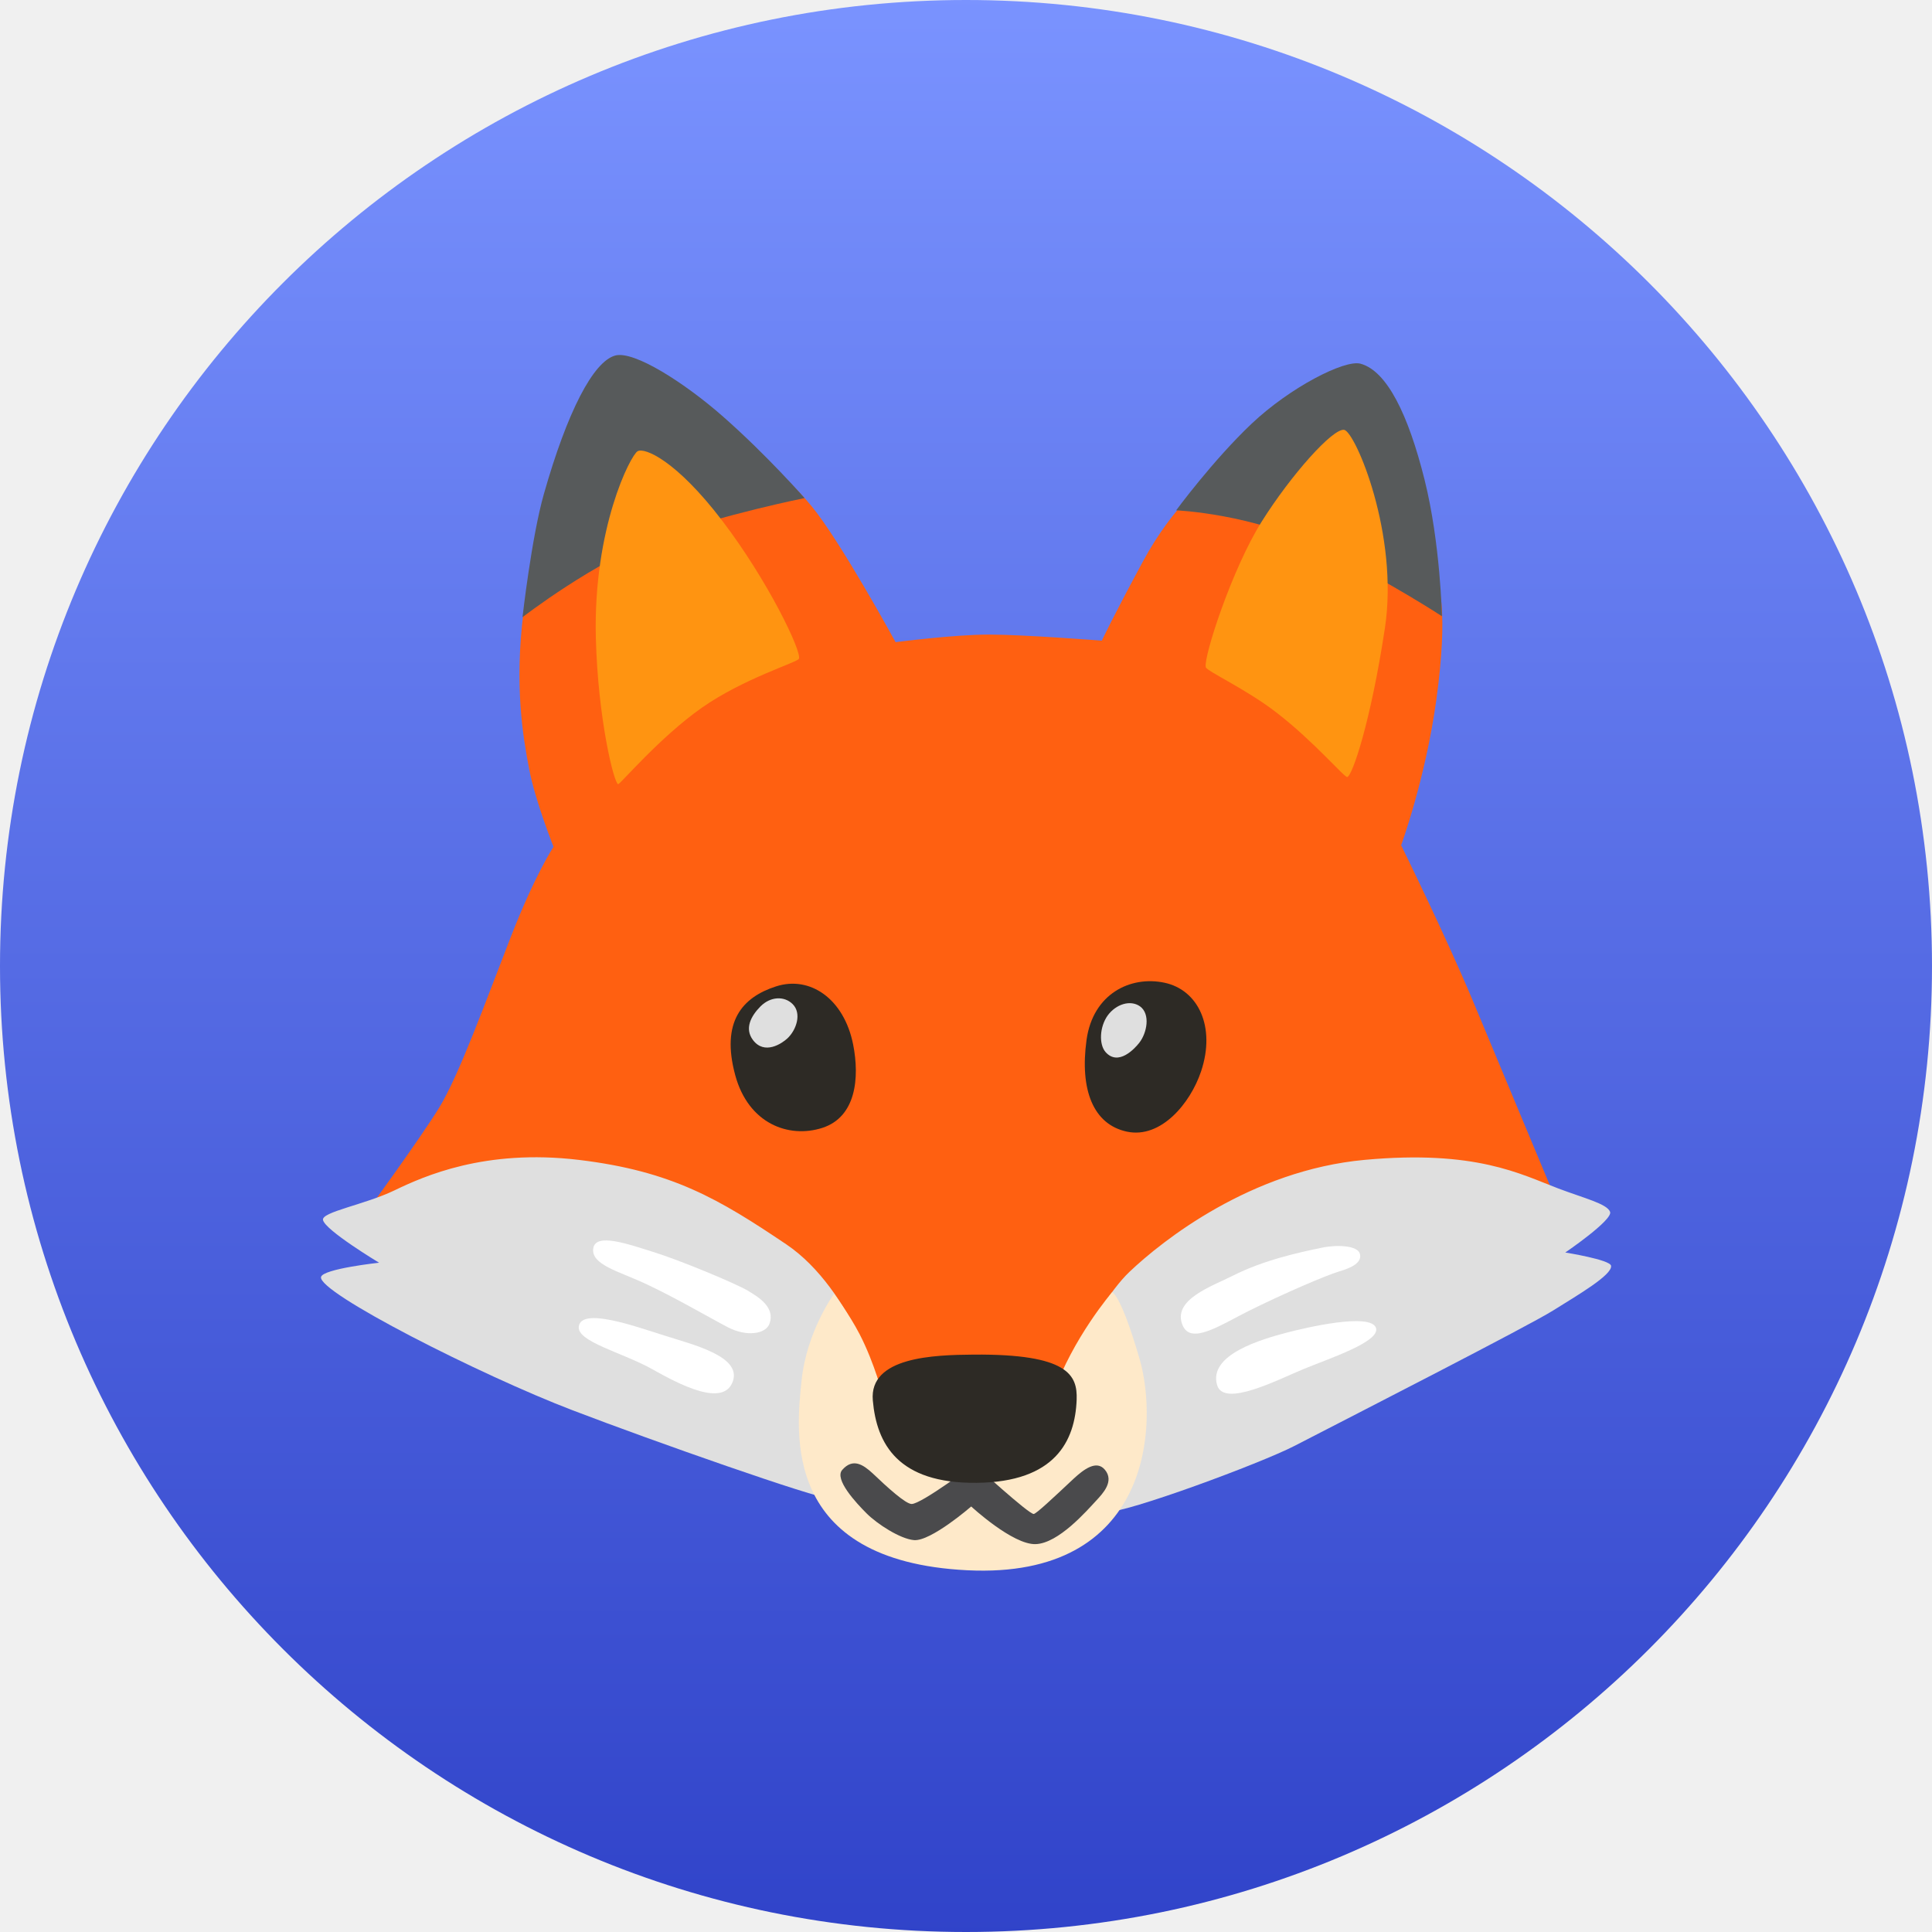
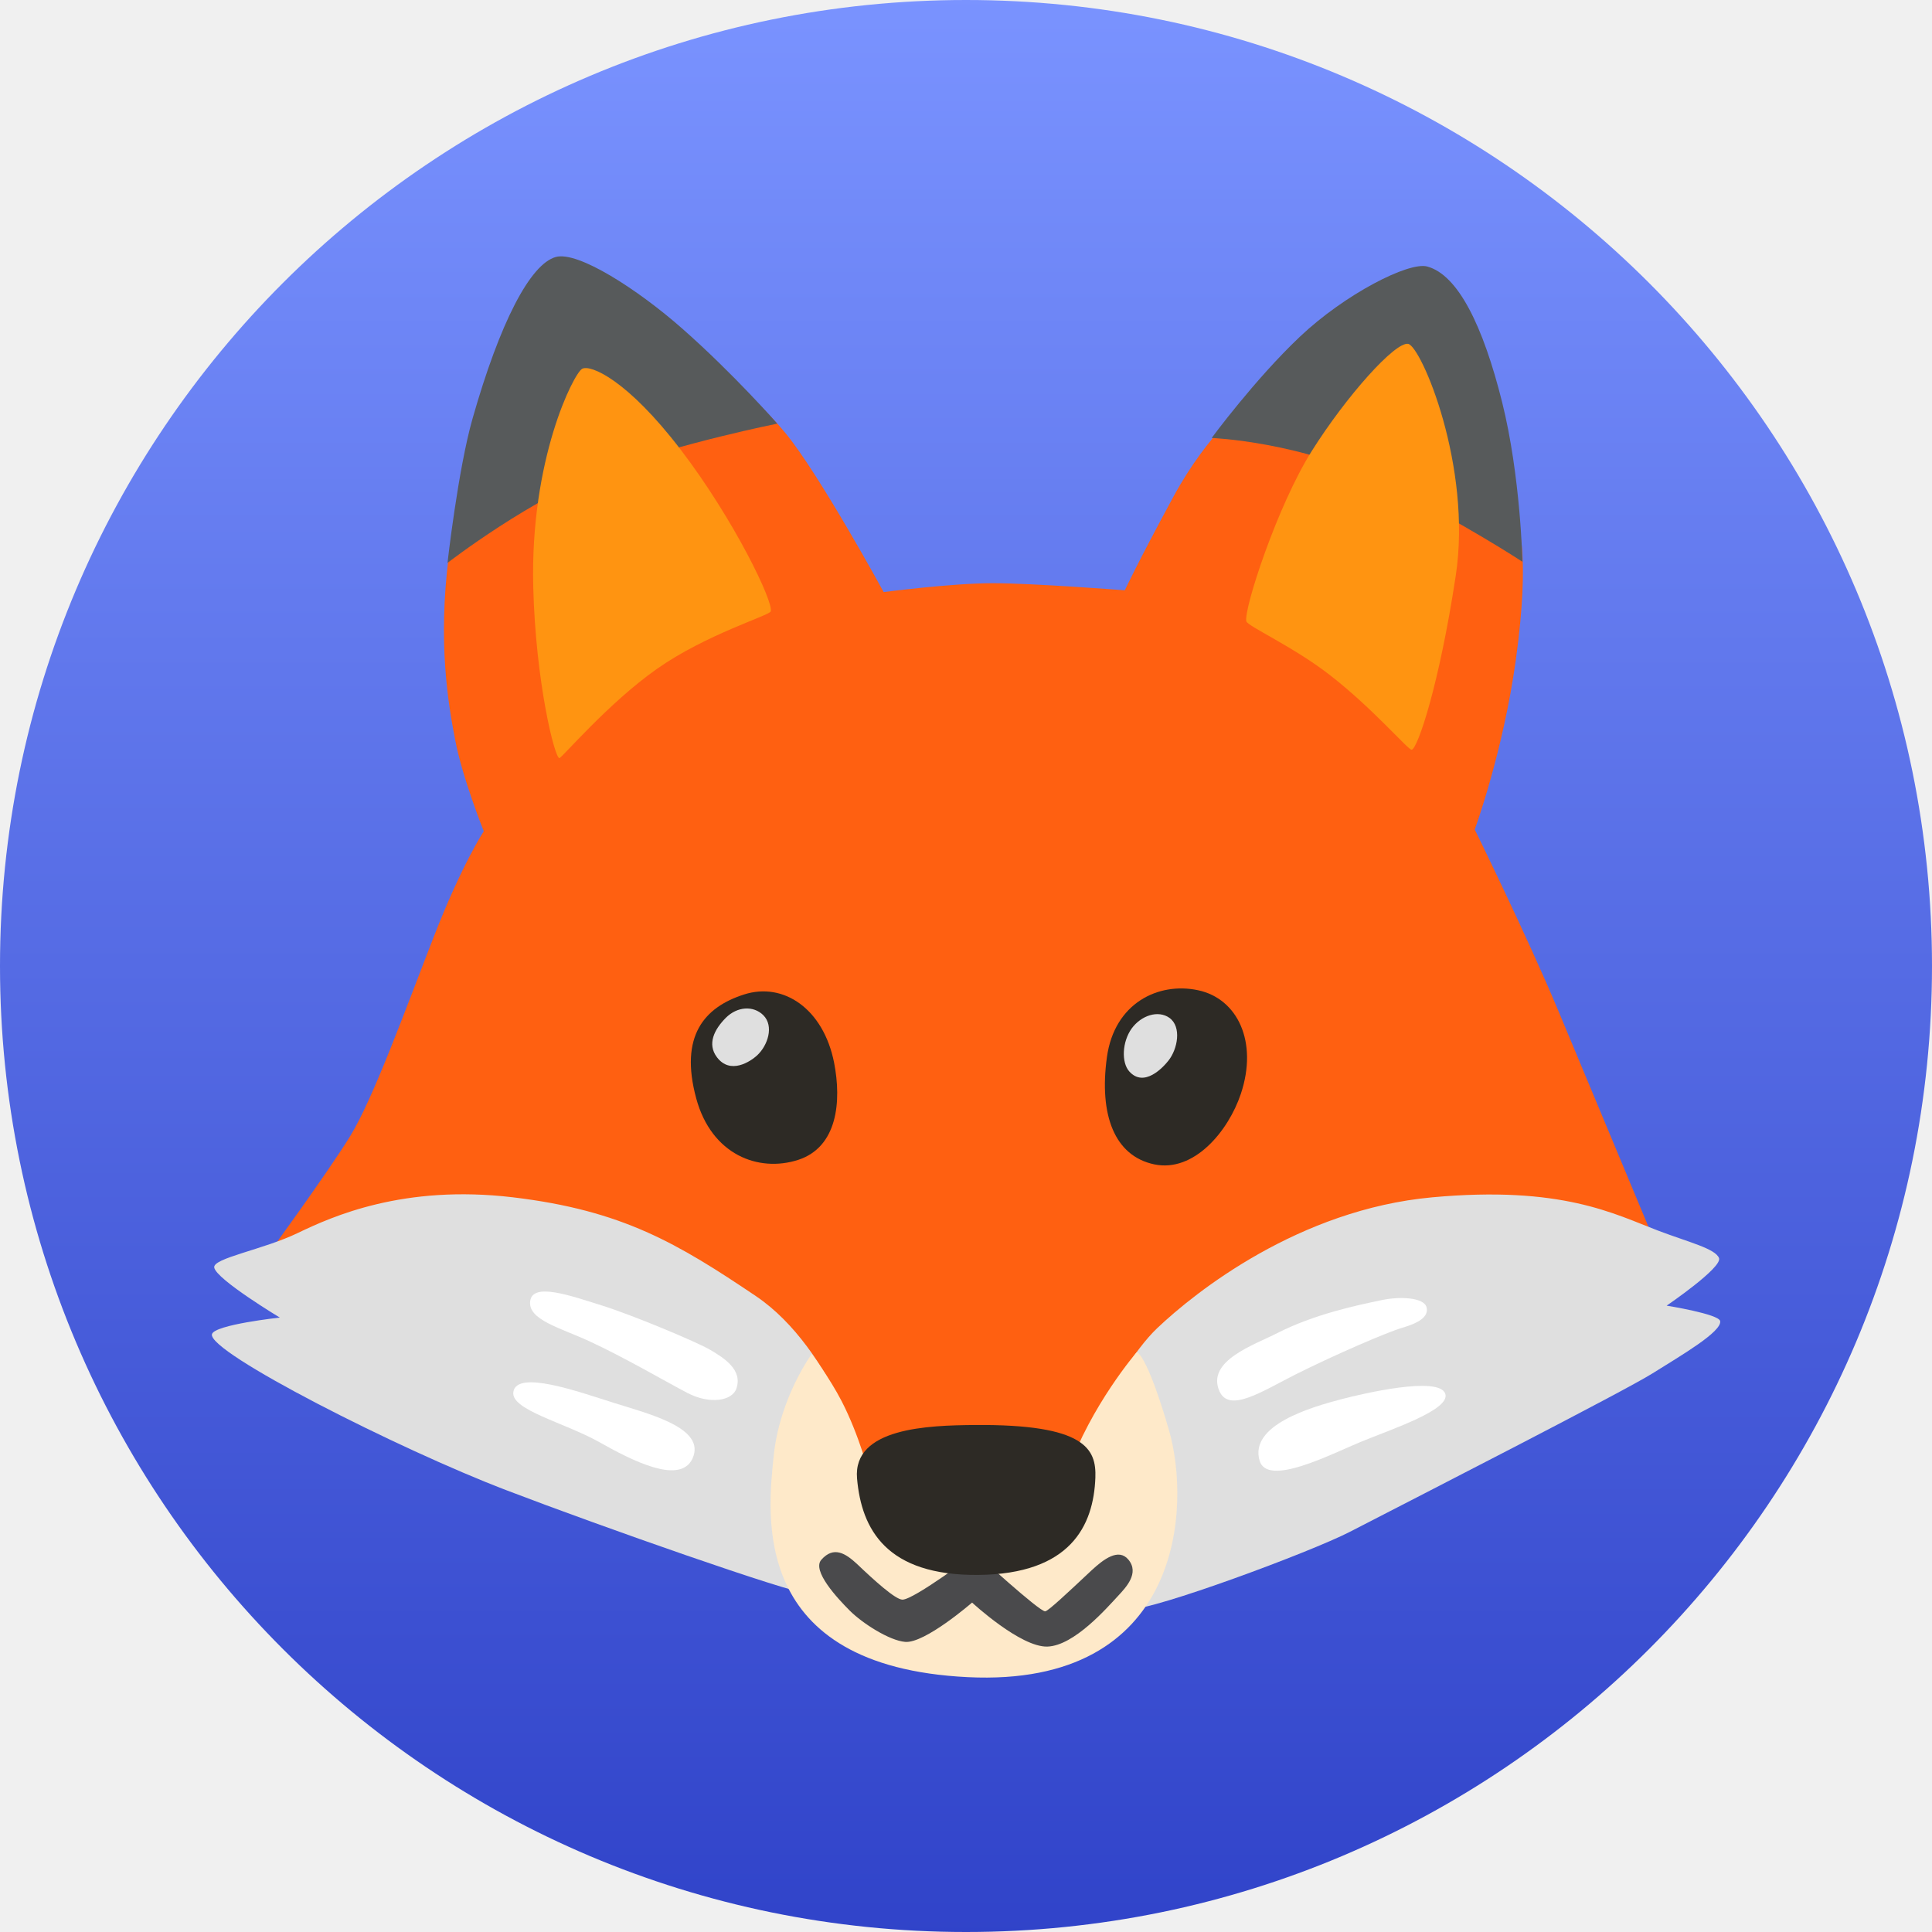
<svg xmlns="http://www.w3.org/2000/svg" viewBox="0 0 128 128" width="128" height="128">
  <defs>
    <linearGradient id="fox-bg" x1="0" y1="0" x2="0" y2="1">
      <stop offset="0" stop-color="#7A93FF" />
      <stop offset="1" stop-color="#3043C9" />
    </linearGradient>
  </defs>
  <circle cx="64" cy="64" r="64" fill="url(#fox-bg)" />
-   <svg x="18" y="18" width="92" height="92" viewBox="0 0 128 128">
+   <svg x="10.22" y="10.53" width="107.56" height="107.56" viewBox="0 0 128 128">
    <path style="fill:#FF6011;" d="M45.83,104.96l32.52,4.5l39.84-24.35c0,0-4.93-11.83-7.46-17.88s-6.62-14.36-6.62-14.36  s2.23-6.07,3.24-13.37c1.17-8.49,0.14-10.65,0.14-10.65l-21.21-9.67c0,0-3.14,2.3-5.96,7.51s-3.8,7.32-3.8,7.32  s-7.18-0.56-10.42-0.56c-3.24,0-8.59,0.7-8.59,0.7s-5.07-9.29-7.74-12.53c-2.67-3.24-6.85-6.38-6.85-6.38s-18.86,9.39-19.71,16.14  s-0.05,11.5,0.52,14.45c0.56,2.96,2.25,7.18,2.25,7.18s-1.69,2.53-3.94,8.31s-4.79,12.81-6.62,15.77c-1.83,2.96-6.76,9.71-6.76,9.71  L45.83,104.96z" />
    <path style="fill:#575A5B;" d="M31.66,7.73c-2.02,0.56-4.41,5.16-6.57,12.76c-1.14,4.01-1.97,11.36-1.97,11.36s6.66-5.16,12.58-7.32  s13.42-3.66,13.42-3.66s-3.45-3.94-7.51-7.51C38.1,10.27,33.4,7.25,31.66,7.73z" />
    <path style="fill:#575A5B;" d="M100.36,8.48c-1.46-0.39-6.49,2.18-10.04,5.54s-6.95,7.98-6.95,7.98s7.13,0.28,13.61,3.57  c6.48,3.28,10.89,6.19,10.89,6.19s-0.14-6.74-1.6-12.58C104.77,13.17,102.8,9.14,100.36,8.48z" />
    <path style="fill:#FF9411;" d="M33.73,16.55c-0.66,0.38-4.1,7.11-3.85,17.18c0.19,7.51,1.69,13.51,2.06,13.51  c0.19,0,3.84-4.33,7.7-7.04c3.86-2.71,8.82-4.19,8.96-4.52c0.28-0.66-2.86-7.21-7.08-12.74S34.38,16.18,33.73,16.55z" />
    <path style="fill:#FF9411;" d="M86.1,36.45c-0.21-0.96,2.44-9.1,5.16-13.42c2.72-4.32,6.57-8.63,7.6-8.45  c1.03,0.19,5.07,9.67,3.75,18.3c-1.31,8.63-3,13.61-3.47,13.7c-0.26,0.05-3.04-3.25-6.48-5.91C89.8,38.45,86.18,36.83,86.1,36.45z" />
    <path style="fill:#DFDFDF;" d="M4.73,87.41c-0.15-0.74,3.85-1.41,6.57-2.72c2.72-1.31,8.35-3.85,16.99-2.82  c8.63,1.03,12.97,3.63,19.15,7.79c6.19,4.18,8.92,13.98,8.92,13.98l14.17,3c0,0,4.93-11.03,8.54-14.45  c3.03-2.88,11.2-9.36,21.68-10.32c10.23-0.94,14.36,1.31,17.83,2.63c2.4,0.91,4.5,1.41,4.79,2.16c0.28,0.75-4.13,3.75-4.13,3.75  s4.13,0.66,4.22,1.22c0.14,0.84-3.1,2.72-5.35,4.13s-18,9.47-23.84,12.48c-3.1,1.6-15.49,6.19-17.36,6.1  c-1.88-0.09-23.84-1.13-25.34-1.22c-1.5-0.09-16.24-5.26-23.84-8.17c-8.43-3.22-23.54-10.88-23.18-12.29  c0.19-0.75,5.35-1.31,5.35-1.31S4.91,88.35,4.73,87.41z" />
    <path style="fill:#FEE9C9;" d="M64.13,119.7c16.97,0.83,17.64-13.42,15.86-19.52c-1.78-6.1-2.53-6.1-2.53-6.1s-3.61,4.18-5.44,9.39  c-0.57,1.63-15.67,0.19-15.67,0.19s-0.75-3-2.16-5.73c-0.93-1.8-2.35-3.71-2.35-3.71s-2.53,3.43-3,8.02  C48.37,106.84,46.87,118.85,64.13,119.7z" />
    <path style="fill:#4A4A4C;" d="M52.59,110.45c-0.75,0.86,1.27,3.03,2.25,4.01c0.99,0.99,3.1,2.35,4.36,2.46  c1.55,0.14,5.28-3.1,5.28-3.1s3.82,3.54,5.94,3.47c2.11-0.07,4.69-3.05,5.61-4.04c0.56-0.61,1.67-1.75,0.77-2.82  c-0.77-0.92-1.94-0.04-2.89,0.84c-1.96,1.84-3.4,3.19-3.66,3.24c-0.42,0.07-5.49-4.58-5.49-4.58s-4.86,3.66-5.77,3.66  c-0.55,0-2.24-1.53-3.59-2.82C54.53,109.97,53.58,109.32,52.59,110.45z" />
    <path style="fill:#2D2A25;" d="M64.7,99.82c-3.66,0.03-9.64,0.21-9.29,4.22c0.35,4.01,2.32,7.67,9.57,7.6s9.08-3.87,9.22-7.67  C74.28,101.72,73.43,99.75,64.7,99.82z" />
    <path style="fill:#FFFFFF;" d="M45.9,96.94c-0.33,0.99-2.11,1.27-3.87,0.35c-1.76-0.92-5-2.82-7.74-4.08  c-2.3-1.06-4.86-1.69-4.65-3.17c0.21-1.48,3.17-0.42,5.63,0.35c2.46,0.77,7.53,2.89,8.59,3.52C44.92,94.54,46.4,95.46,45.9,96.94z" />
    <path style="fill:#FFFFFF;" d="M36.19,98.06c-2.76-0.87-7.62-2.61-7.88-0.84c-0.21,1.41,4.01,2.4,6.76,3.94  c2.39,1.34,6.65,3.64,7.46,1.06C43.23,99.96,38.86,98.91,36.19,98.06z" />
    <path style="fill:#FFFFFF;" d="M83.98,97.15c0.78,1.76,3.4-0.01,6.05-1.34c3.1-1.55,7.18-3.31,8.38-3.66  c1.2-0.35,2.11-0.84,1.9-1.62c-0.21-0.77-2.1-0.86-3.52-0.56c-2.04,0.42-5.35,1.13-8.24,2.6C86.74,93.5,82.93,94.75,83.98,97.15z" />
    <path style="fill:#FFFFFF;" d="M87.15,102.64c0.62,2.07,5.56-0.49,7.95-1.48s7.11-2.53,6.69-3.8c-0.48-1.43-6.48-0.02-8.17,0.42  C91.23,98.41,86.31,99.82,87.15,102.64z" />
    <path style="fill:#2D2A25;" d="M85.67,73.71c-0.99,2.96-3.71,6.22-6.83,5.56s-4.36-3.87-3.73-8.45c0.59-4.27,4.06-5.94,7.18-5.28  S87.04,69.61,85.67,73.71z" />
    <path style="fill:#2D2A25;" d="M53.6,71.25c0.6,3.06,0.27,6.66-2.84,7.67c-3.11,1-6.82-0.39-8.03-4.85  c-1.34-4.94,0.65-7.19,3.76-8.19C49.61,64.87,52.76,67.01,53.6,71.25z" />
    <path style="fill:#DFDFDF;" d="M48.02,67.51c0.86,0.86,0.35,2.39-0.49,3.17c-0.51,0.47-2.11,1.55-3.17,0.14  c-0.78-1.04-0.21-2.18,0.7-3.1C45.97,66.81,47.24,66.74,48.02,67.51z" />
    <path style="fill:#DFDFDF;" d="M80.04,67.72c0.98,0.71,0.64,2.46-0.07,3.36c-0.43,0.55-1.93,2.17-3.1,0.86  c-0.63-0.71-0.56-2.33,0.19-3.38C77.82,67.52,79.15,67.09,80.04,67.72z" />
  </svg>
</svg>
